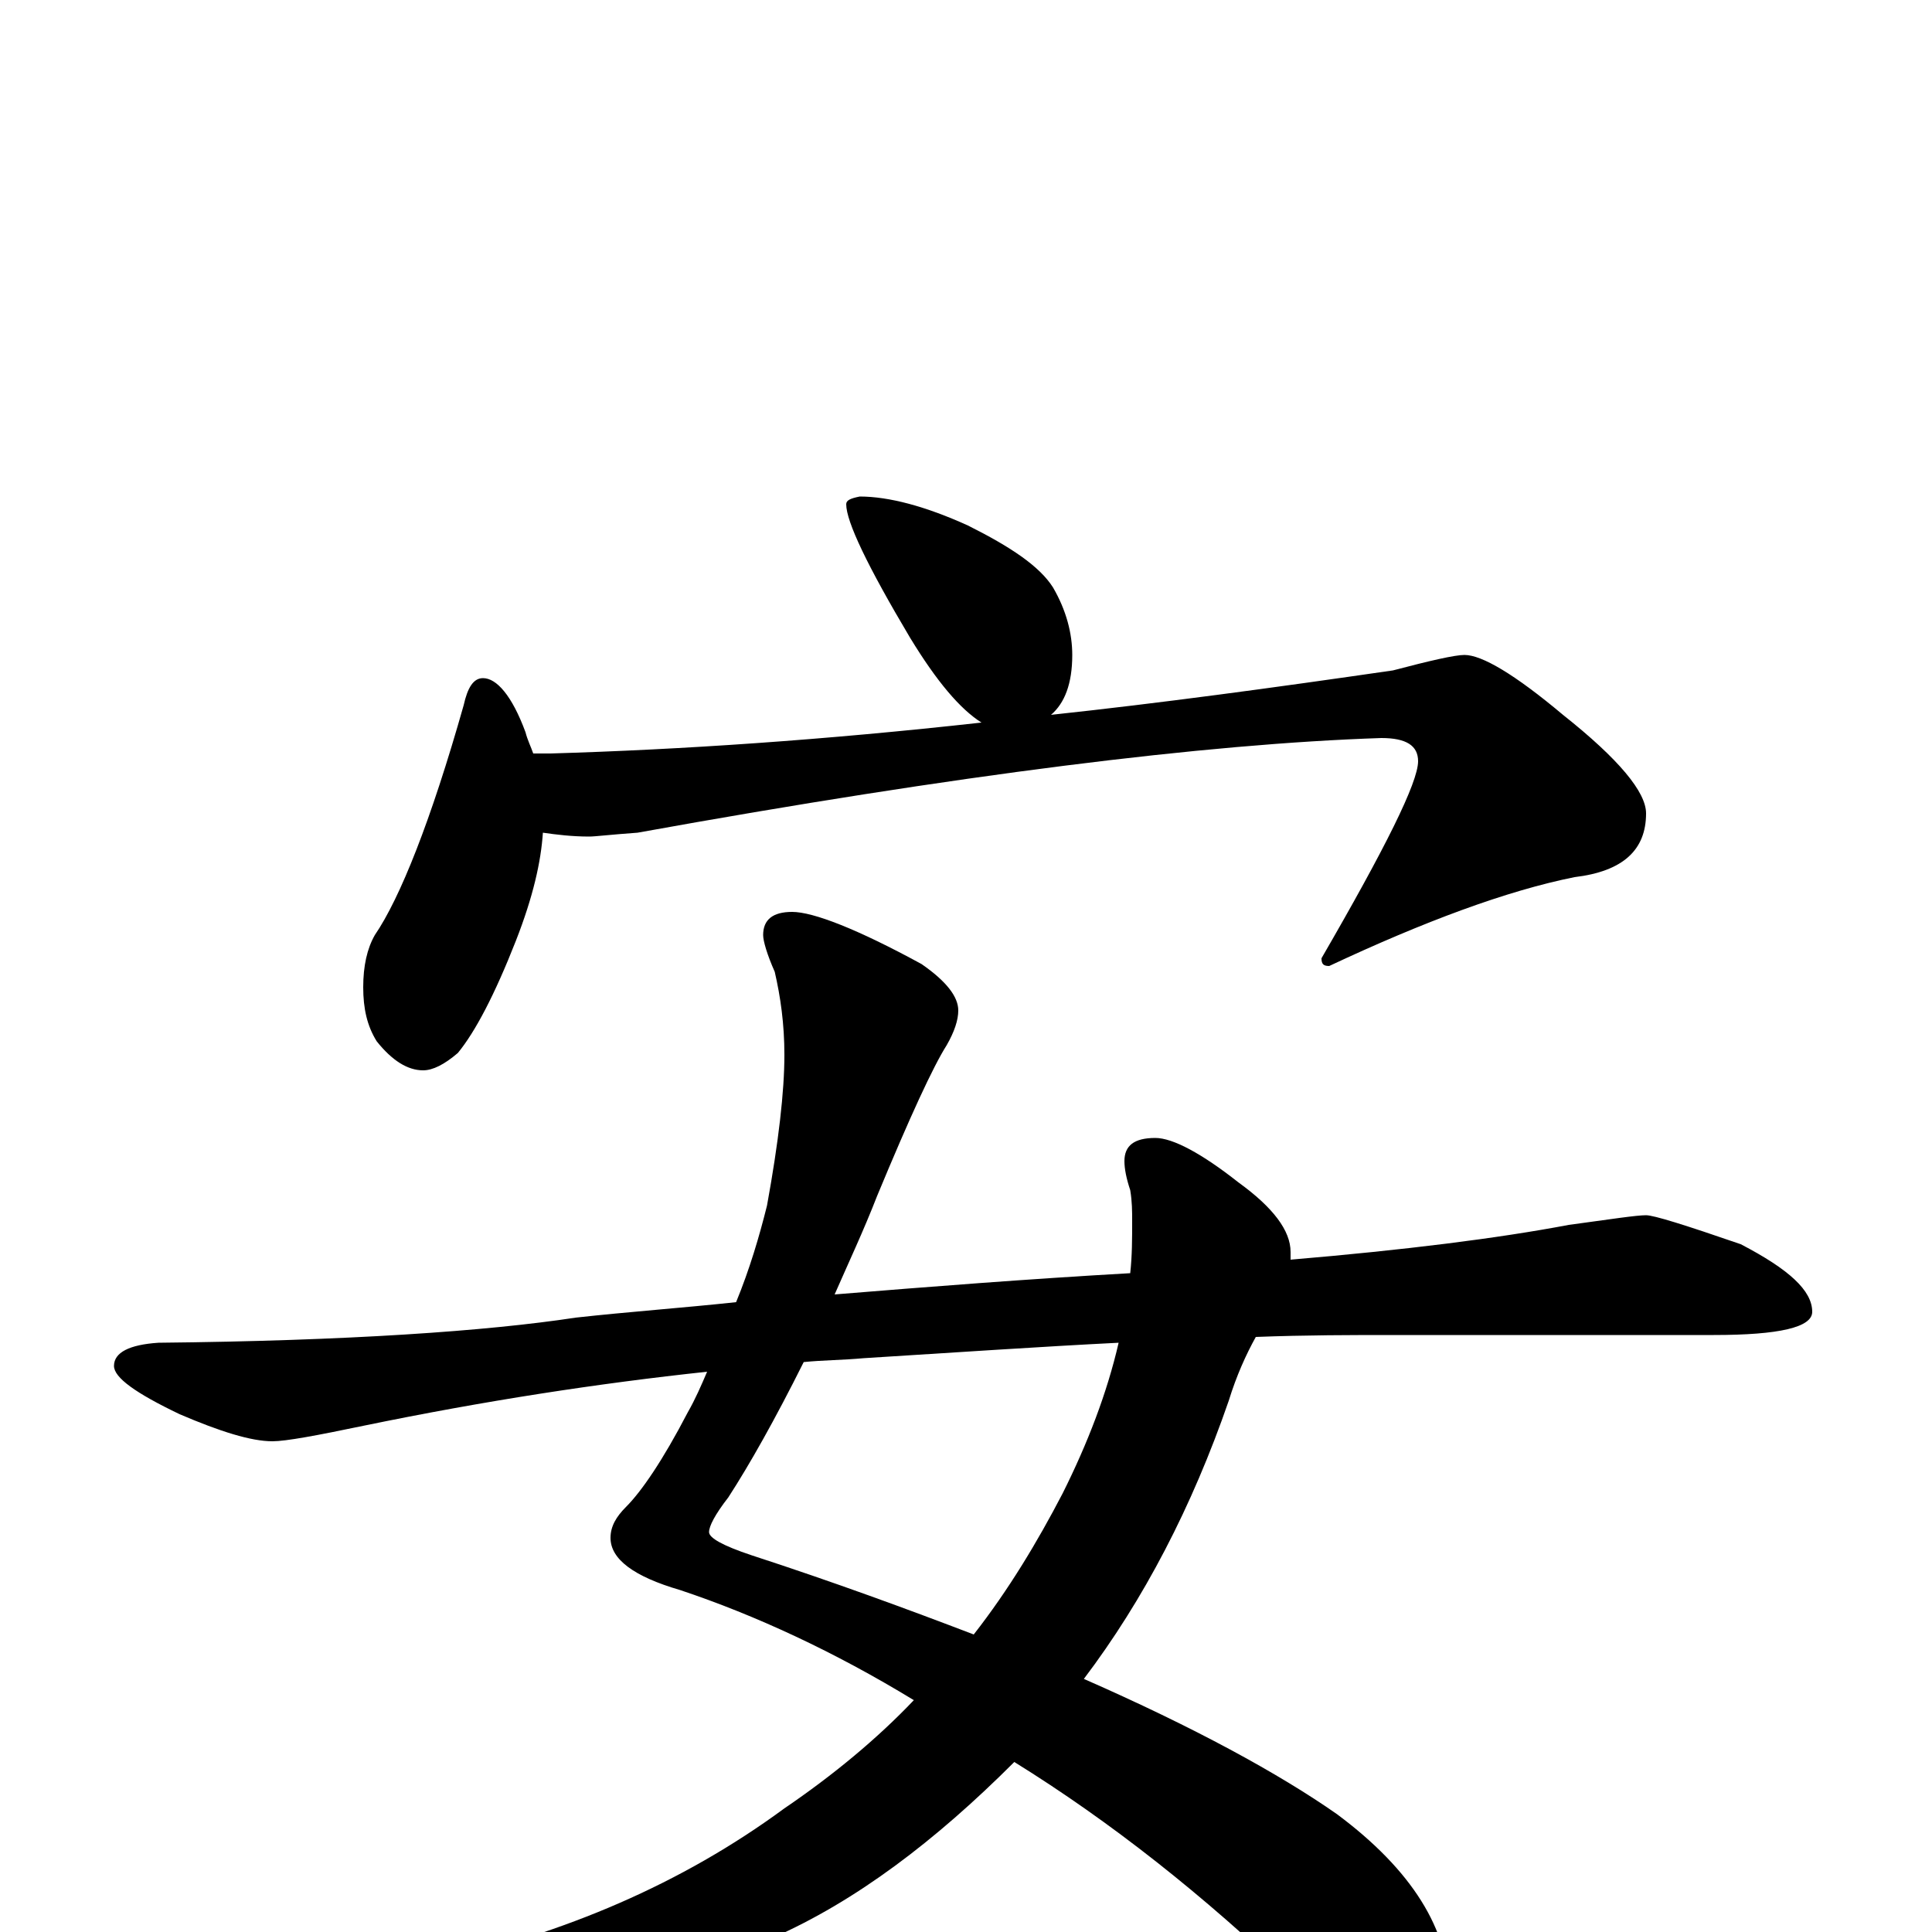
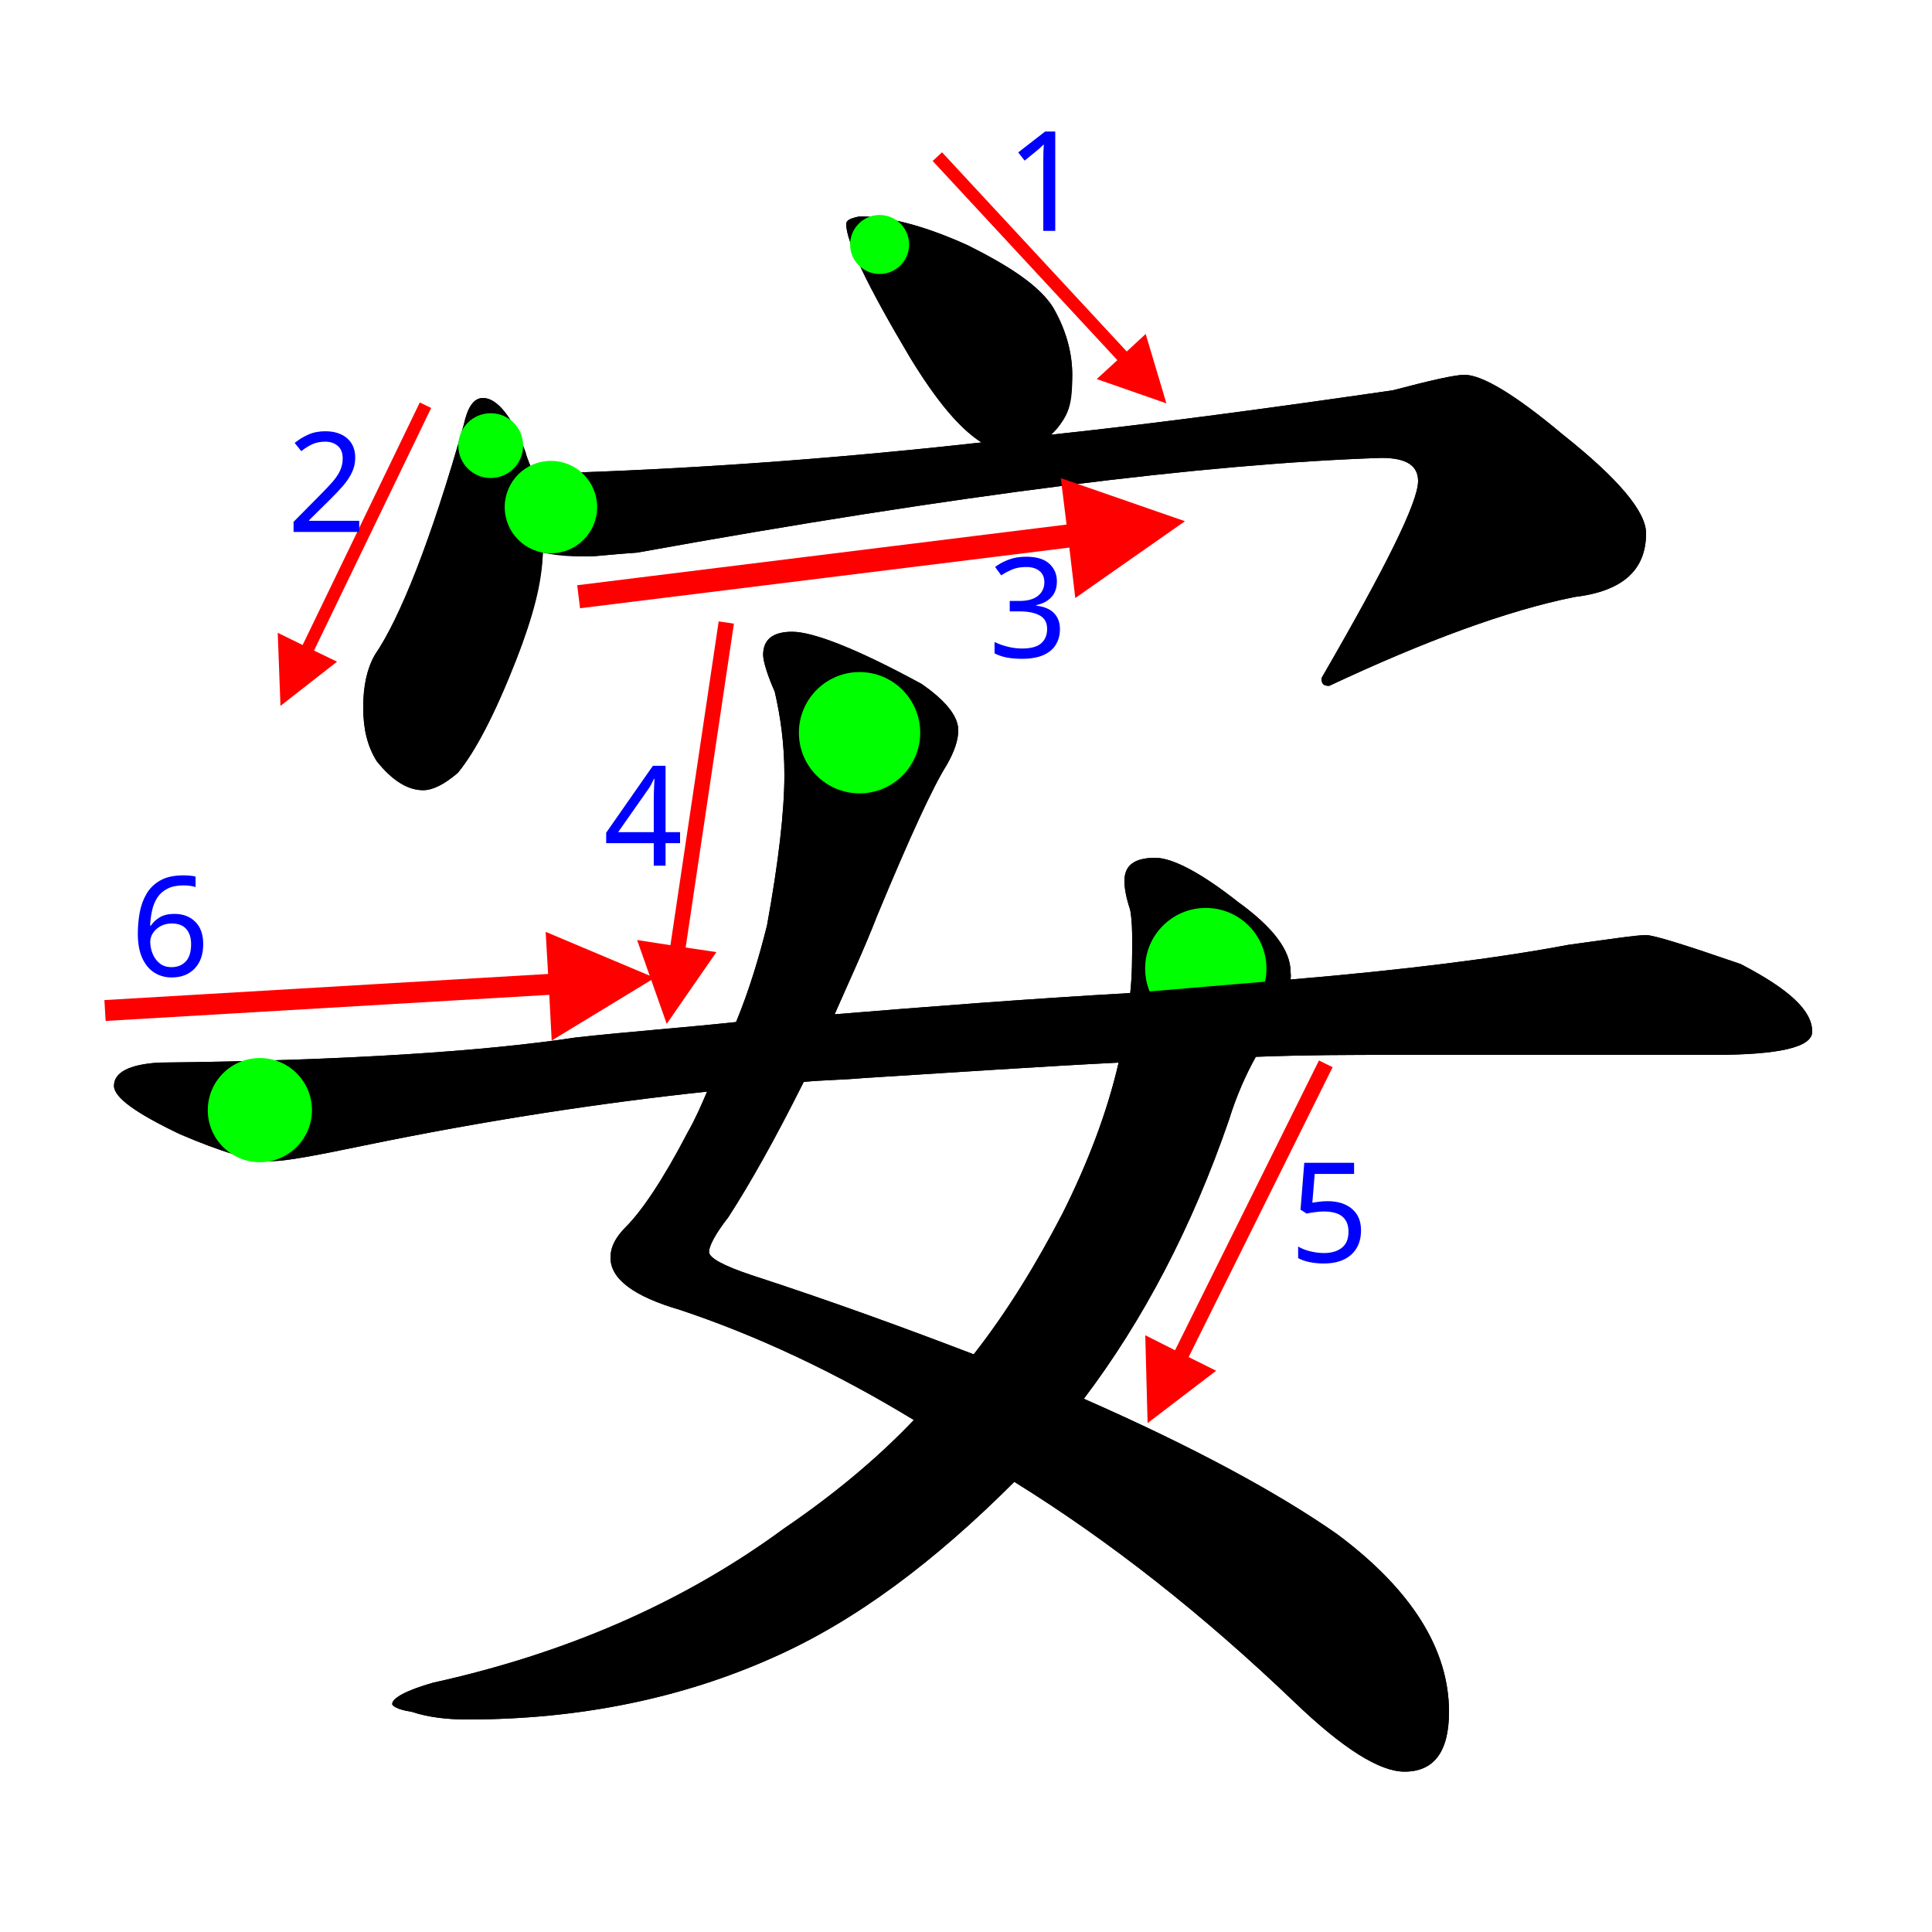
- <svg xmlns="http://www.w3.org/2000/svg" version="1.1" id="Layer_1" x="0px" y="145px" width="1000px" height="1000px" viewBox="0 0 1000 1000" enable-background="new 0 0 1000 1000" xml:space="preserve">
+ <svg xmlns="http://www.w3.org/2000/svg" version="1.1" x="0px" y="0px" width="1000px" height="1000px" viewBox="0 0 1000 1000" enable-background="new 0 0 1000 1000" xml:space="preserve">
  <g id="Layer_1">
-     <path id="glyph" transform="matrix(1 0 0 -1 0 1000)" d="M445,743C460,743 479,738 501,728C523,717 538,707 545,696C552,684 555,672 555,661C555,646 551,636 544,630C600,636 659,644 721,653C740,658 753,661 758,661C767,661 784,651 809,630C838,607 852,590 852,579C852,560 840,549 815,546C780,539 737,523 688,500C685,500 684,501 684,504C717,561 734,595 734,606C734,614 728,618 715,618C624,615 496,599 330,569C316,568 308,567 305,567C296,567 288,568 281,569C280,554 276,536 267,513C256,485 246,466 237,455C230,449 224,446 219,446C211,446 203,451 195,461C190,469 188,478 188,489C188,500 190,509 194,516C207,535 223,575 240,635C242,644 245,649 250,649C257,649 265,640 272,621C273,617 275,613 276,610l9,0C353,612 427,617 508,626C497,633 485,647 471,670C449,707 438,730 438,739C438,741 440,742 445,743M410,528C421,528 444,519 477,501C490,492 496,484 496,477C496,472 494,466 490,459C483,448 471,422 454,381C447,363 439,346 432,330C481,334 532,338 585,341C586,350 586,359 586,368C586,373 586,378 585,384C583,390 582,395 582,399C582,407 587,411 598,411C607,411 622,403 641,388C659,375 668,363 668,352C668,351 668,349 668,348C727,353 775,359 812,366C834,369 847,371 852,371C856,371 872,366 901,356C926,343 938,332 938,321C938,313 921,309 887,309l-166,0C700,309 676,309 650,308C645,299 640,288 636,275C617,220 592,172 561,131C618,106 662,82 692,61C731,32 750,1 750,-31C750,-52 742,-62 727,-62C714,-62 695,-50 670,-26C623,19 575,57 525,88C484,47 443,16 400,-3C353,-24 300,-35 242,-35C232,-35 222,-34 213,-31C206,-30 203,-28 203,-27C203,-24 210,-20 224,-16C292,-1 353,25 406,64C431,81 454,100 473,120C432,145 391,164 352,177C328,184 316,193 316,204C316,210 319,215 324,220C332,228 343,244 356,269C360,276 363,283 366,290C310,284 251,275 188,262C164,257 148,254 141,254C130,254 114,259 93,268C70,279 59,287 59,293C59,300 67,304 82,305C180,306 252,311 298,318C325,321 353,323 381,326C388,343 393,360 397,376C403,409 406,435 406,454C406,470 404,484 401,497C397,506 395,513 395,516C395,524 400,528 410,528M579,305C539,303 495,300 447,297C436,296 426,296 416,295C401,265 388,242 377,225C370,216 367,210 367,207C367,204 374,200 389,195C432,181 470,167 504,154C522,177 537,202 550,227C563,253 573,279 579,305z" />
+     <path id="glyph" d="M445,112c15,0,34,5,56,15c22,11,37,21,44,32c7,12,10,24,10,35c0,15-4,25-11,31c56-6,115-14,177-23   c19-5,32-8,37-8c9,0,26,10,51,31c29,23,43,40,43,51c0,19-12,30-37,33c-35,7-78,23-127,46c-3,0-4-1-4-4c33-57,50-91,50-102   c0-8-6-12-19-12c-91,3-219,19-385,49c-14,1-22,2-25,2c-9,0-17-1-24-2c-1,15-5,33-14,56c-11,28-21,47-30,58c-7,6-13,9-18,9   c-8,0-16-5-24-15c-5-8-7-17-7-28s2-20,6-27c13-19,29-59,46-119c2-9,5-14,10-14c7,0,15,9,22,28c1,4,3,8,4,11h9c68-2,142-7,223-16   c-11-7-23-21-37-44c-22-37-33-60-33-69C438,114,440,113,445,112 M410,327c11,0,34,9,67,27c13,9,19,17,19,24c0,5-2,11-6,18   c-7,11-19,37-36,78c-7,18-15,35-22,51c49-4,100-8,153-11c1-9,1-18,1-27c0-5,0-10-1-16c-2-6-3-11-3-15c0-8,5-12,16-12   c9,0,24,8,43,23c18,13,27,25,27,36c0,1,0,3,0,4c59-5,107-11,144-18c22-3,35-5,40-5c4,0,20,5,49,15c25,13,37,24,37,35   c0,8-17,12-51,12H721c-21,0-45,0-71,1c-5,9-10,20-14,33c-19,55-44,103-75,144c57,25,101,49,131,70c39,29,58,60,58,92   c0,21-8,31-23,31c-13,0-32-12-57-36c-47-45-95-83-145-114c-41,41-82,72-125,91c-47,21-100,32-158,32c-10,0-20-1-29-4   c-7-1-10-3-10-4c0-3,7-7,21-11c68-15,129-41,182-80c25-17,48-36,67-56c-41-25-82-44-121-57c-24-7-36-16-36-27c0-6,3-11,8-16   c8-8,19-24,32-49c4-7,7-14,10-21c-56,6-115,15-178,28c-24,5-40,8-47,8c-11,0-27-5-48-14c-23-11-34-19-34-25c0-7,8-11,23-12   c98-1,170-6,216-13c27-3,55-5,83-8c7-17,12-34,16-50c6-33,9-59,9-78c0-16-2-30-5-43c-4-9-6-16-6-19C395,331,400,327,410,327    M579,550c-40,2-84,5-132,8c-11,1-21,1-31,2c-15,30-28,53-39,70c-7,9-10,15-10,18s7,7,22,12c43,14,81,28,115,41c18-23,33-48,46-73   C563,602,573,576,579,550z" />
+   </g>
+   <g id="Layer_2_1_">
+     <path id="Stroke" d="M445,112c15,0,34,5,56,15c22,11,37,21,44,32c7,12,10,24,10,35c0,15-1.214,21.344-11,31   c-14.98,17.448-36,4-36,4c-11-7-23-21-37-44c-22-37-33-60-33-69C438,114,440,113,445,112" />
+     <circle id="Start_Mark" fill="#00FF00" cx="455.288" cy="126.55" r="15.271" />
+     <polyline id="Arrow" fill="#FF0000" stroke="#FF0000" stroke-width="6.612" points="485.172,81.073 583.032,186.604    573.981,194.898 598.706,203.523 591.351,178.897 583.032,186.604  " />
+     <text transform="matrix(1 0 0 1 520.6326 119.4985)" fill="#0000FF" font-family="'MyriadPro-Regular'" font-size="72">1</text>
+   </g>
+   <g id="Layer_3_1_">
+     <path id="Stroke_1_" d="M281,286c-0.5,16.25-5,33-14,56c-11,28-21,47-30,58c-7,6-13,9-18,9c-8,0-16-5-24-15c-5-8-7-17-7-28   s2-20,6-27c13-19,29-59,46-119c2-9,5-14,10-14c7,0,15,9,22,28c1,4,3,8,4,11C276,245,283,261,281,286z" />
+     <circle id="Start_Mark_1_" fill="#00FF00" cx="253.989" cy="230.651" r="16.774" />
+     <polyline id="Arrow_1_" fill="#FF0000" stroke="#FF0000" stroke-width="6.556" points="220.232,209.744 158.163,338.25    147.233,332.891 148.206,358.837 168.286,343.146 158.163,338.25  " />
+     <text transform="matrix(1 0 0 1 148.5022 275.3428)" fill="#0000FF" font-family="'MyriadPro-Regular'" font-size="72">2</text>
+   </g>
+   <g id="Layer_4_1_">
+     <path id="Stroke_2_" d="M276,245h9c68-2,142-7,223-16l36-4c56-6,115-14,177-23c19-5,32-8,37-8c9,0,26,10,51,31c29,23,43,40,43,51   c0,19-12,30-37,33c-35,7-78,23-127,46c-3,0-4-1-4-4c33-57,50-91,50-102c0-8-6-12-19-12c-91,3-219,19-385,49c-14,1-22,2-25,2   c-9,0-14.876-0.006-24-2C244.604,277.513,276,245,276,245z" />
+     <circle id="Start_Mark_2_" fill="#00FF00" cx="285.157" cy="262.469" r="23.917" />
+     <polyline id="Arrow_2_" fill="#FF0000" stroke="#FF0000" stroke-width="12" points="299.499,308.868 558.731,276.728    561.344,298.856 600.276,271.599 556.21,256.301 558.731,276.728  " />
+     <text transform="matrix(1 0 0 1 511.5408 340.2783)" fill="#0000FF" font-family="'MyriadPro-Regular'" font-size="72">3</text>
+   </g>
+   <g id="Layer_5_1_">
+     <path id="Stroke_3_" d="M410,327c11,0,34,9,67,27c13,9,19,17,19,24c0,5-2,11-6,18c-7,11-19,37-36,78c-7,18-15,35-22,51l-16,35   c-15,30-28,53-39,70c-7,9-10,15-10,18s7,7,22,12c43,14,81,28,115,41l57,23c57,25,101,49,131,70c39,29,58,60,58,92c0,21-8,31-23,31   c-13,0-32-12-57-36c-47-45-95-83-145-114l-52-32c-41-25-82-44-121-57c-24-7-36-16-36-27c0-6,3-11,8-16c8-8,19-24,32-49   c4-7,7-14,10-21l15-36c7-17,12-34,16-50c6-33,9-59,9-78c0-16-2-30-5-43c-4-9-6-16-6-19C395,331,400,327,410,327" />
+     <circle id="Start_Mark_3_" fill="#00FF00" cx="444.898" cy="379.257" r="31.395" />
+     <polyline id="Arrow_3_" fill="#FF0000" stroke="#FF0000" stroke-width="7.969" points="375.93,322.215 350.364,493.782    335.742,491.516 346.252,521.273 363.881,495.803 350.364,493.782  " />
+     <text transform="matrix(1 0 0 1 312.2429 448.0703)" fill="#0000FF" font-family="'MyriadPro-Regular'" font-size="72">4</text>
+   </g>
+   <g id="Layer_6_1_">
+     <path id="Stroke_4_" d="M650,547c-5,9-10,20-14,33c-19,55-44,103-75,144l-36,43c-41,41-82,72-125,91c-47,21-100,32-158,32   c-10,0-20-1-29-4c-7-1-10-3-10-4c0-3,7-7,21-11c68-15,129-41,182-80c25-17,48-36,67-56l31-34c18-23,33-48,46-73c13-26,23-52,29-78   l6-36c1-9,1-18,1-27c0-5,0-10-1-16c-2-6-3-11-3-15c0-8,5-12,16-12c9,0,24,8,43,23c18,13,27,25,27,36c0,1,0.5,1.25,0,4   C663.25,526.25,650,547,650,547z" />
+     <circle id="Start_Mark_4_" fill="#00FF00" cx="624.119" cy="501.335" r="31.395" />
+     <polyline id="Arrow_4_" fill="#FF0000" stroke="#FF0000" stroke-width="7.876" points="686.227,550.64 609.96,704.191    596.901,697.609 597.725,728.793 622.055,710.207 609.96,704.191  " />
+     <text transform="matrix(1 0 0 1 667.3855 653.2646)" fill="#0000FF" font-family="'MyriadPro-Regular'" font-size="72">5</text>
+   </g>
+   <g id="Layer_7_1_">
+     <path id="Stroke_5_" d="M366,565c-56,6-115,15-178,28c-24,5-40,8-47,8c-11,0-27-5-48-14c-23-11-34-19-34-25c0-7,8-11,23-12   c98-1,170-6,216-13c27-3,55-5,83-8l51-4c49-4,100-8,153-11l83-7c59-5,107-11,144-18c22-3,35-5,40-5c4,0,20,5,49,15   c25,13,37,24,37,35c0,8-17,12-51,12H721c-21,0-45,0-71,1l-71,3c-40,2-84,5-132,8c-11,1-21,1-31,2L366,565z" />
+     <circle id="Start_Mark_5_" fill="#00FF00" cx="134.508" cy="574.602" r="26.959" />
+     <polyline id="Arrow_5_" fill="#FF0000" stroke="#FF0000" stroke-width="10.817" points="54.357,523.037 289.414,509.2    290.478,529.258 327.084,507.003 288.334,490.679 289.414,509.2  " />
+     <text transform="matrix(1 0 0 1 67.3855 505.2129)" fill="#0000FF" font-family="'MyriadPro-Regular'" font-size="72">6</text>
  </g>
</svg>
